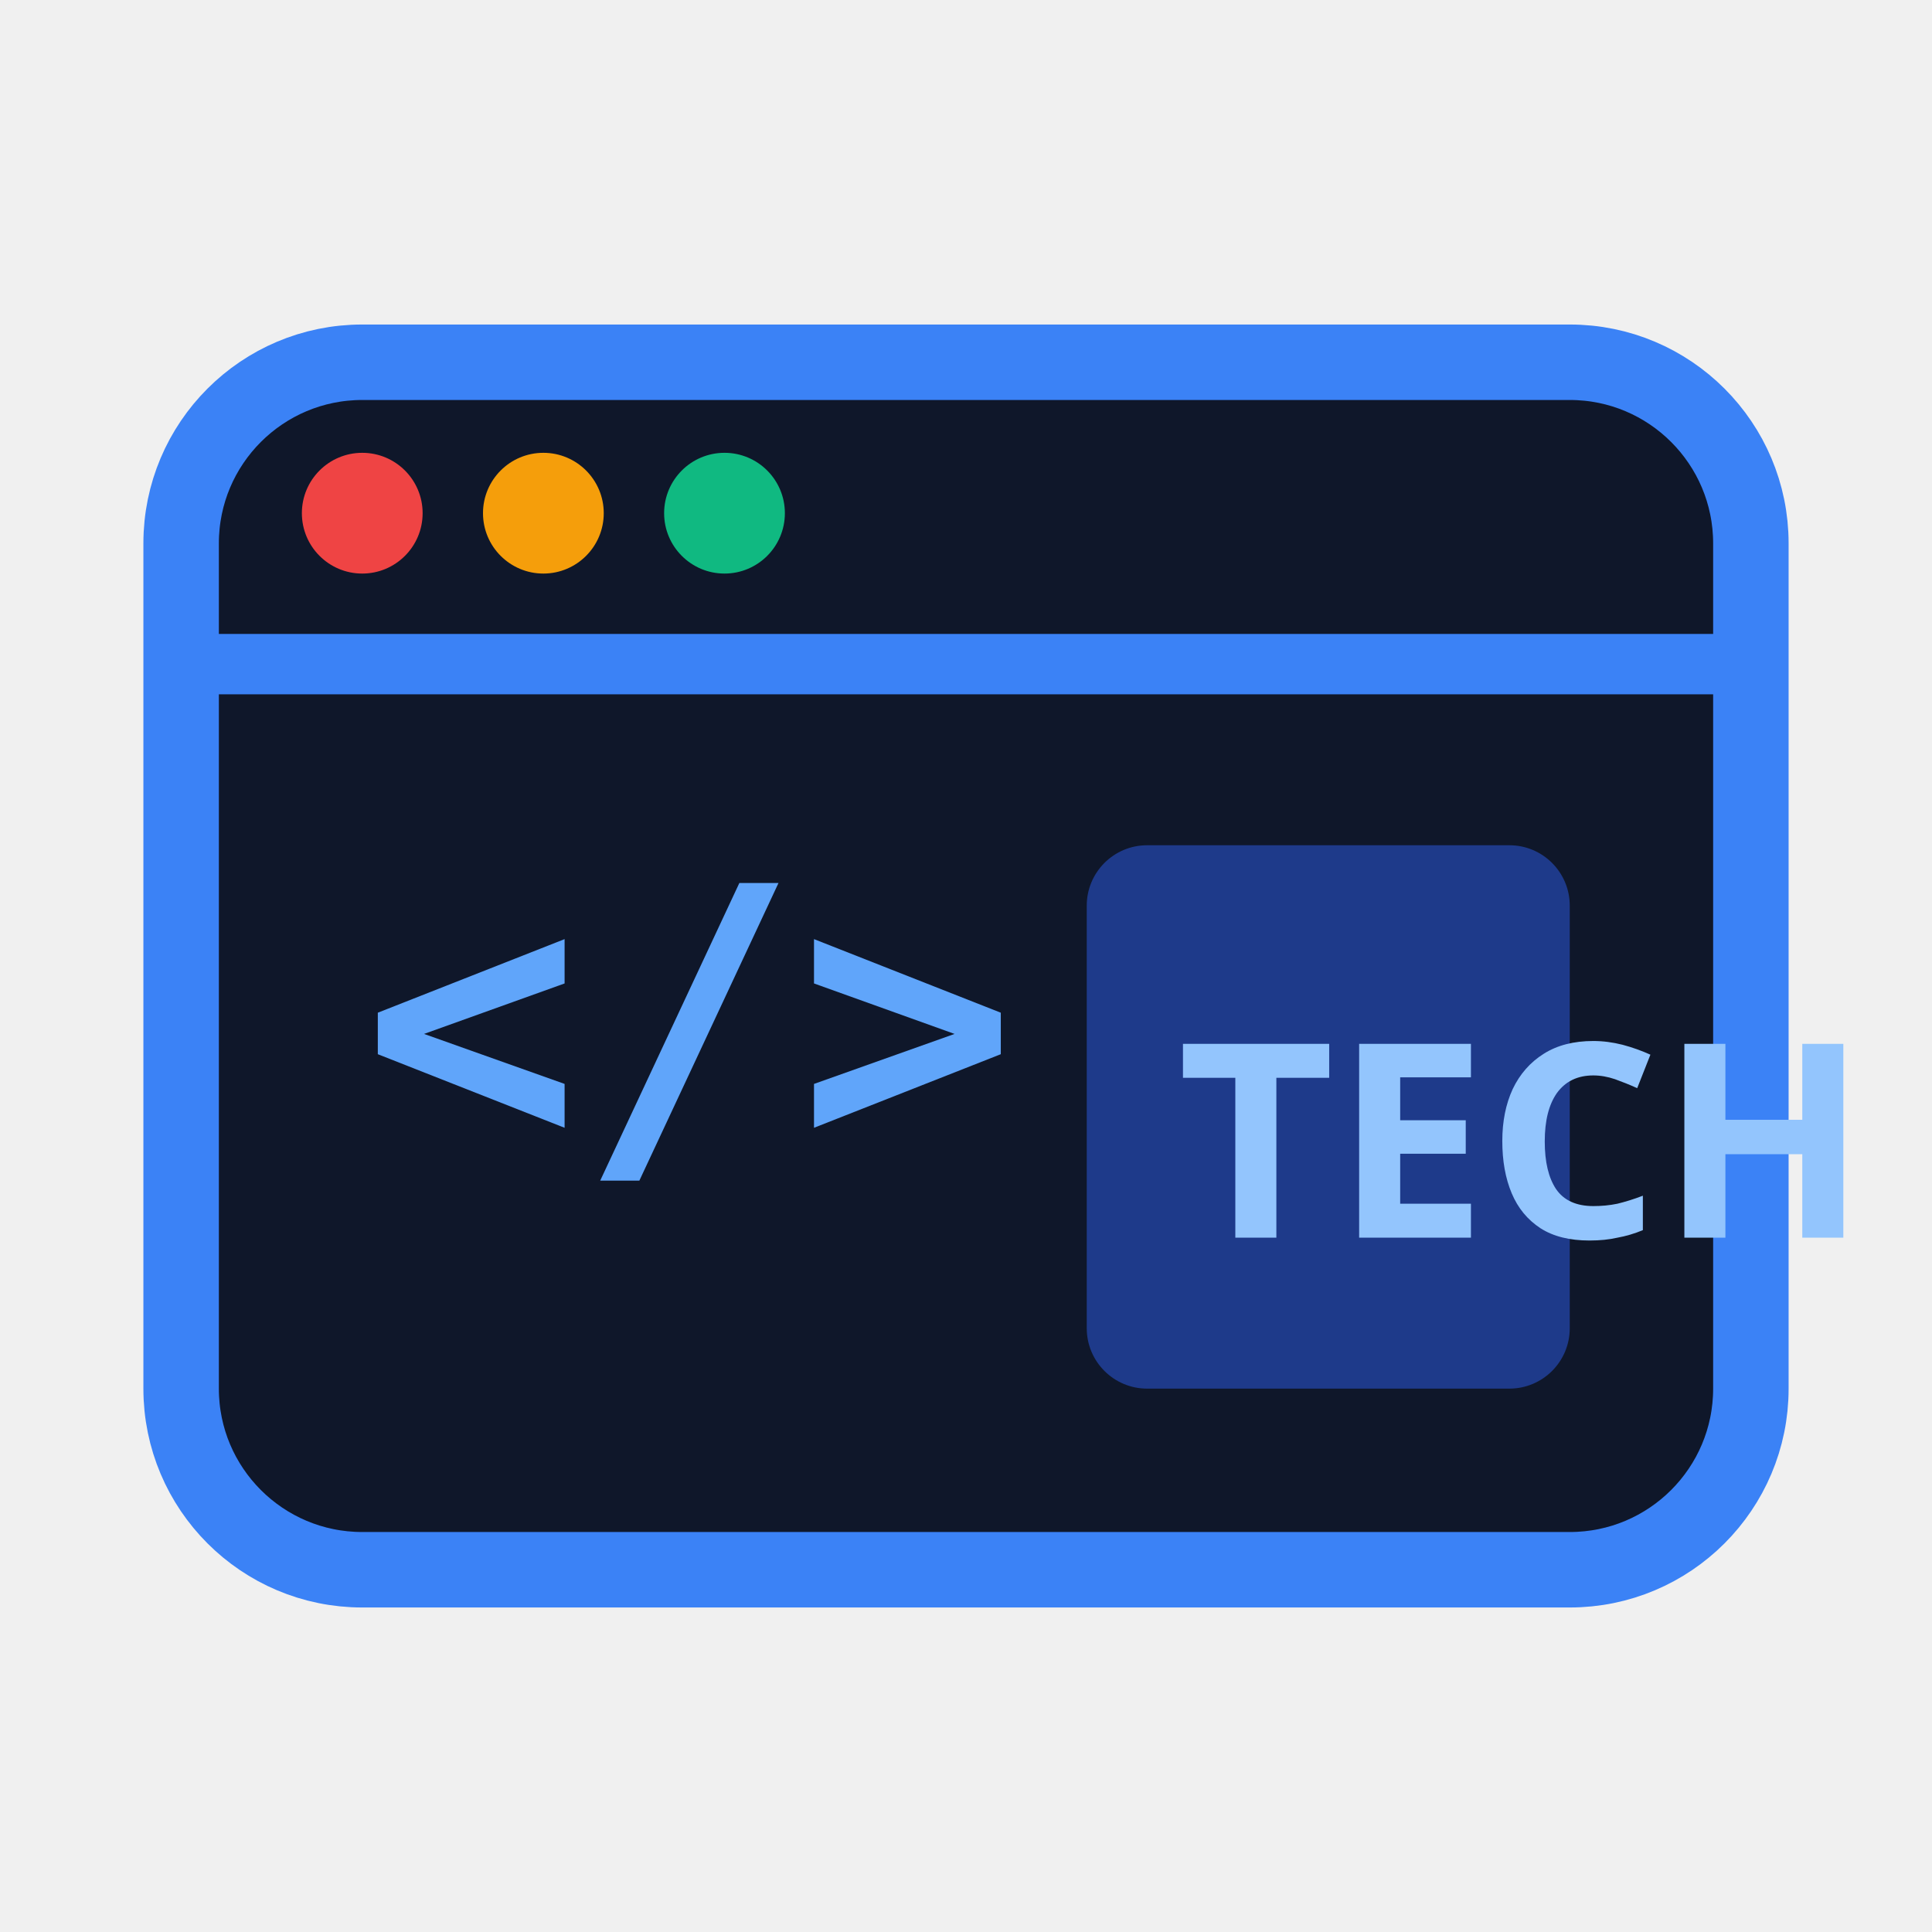
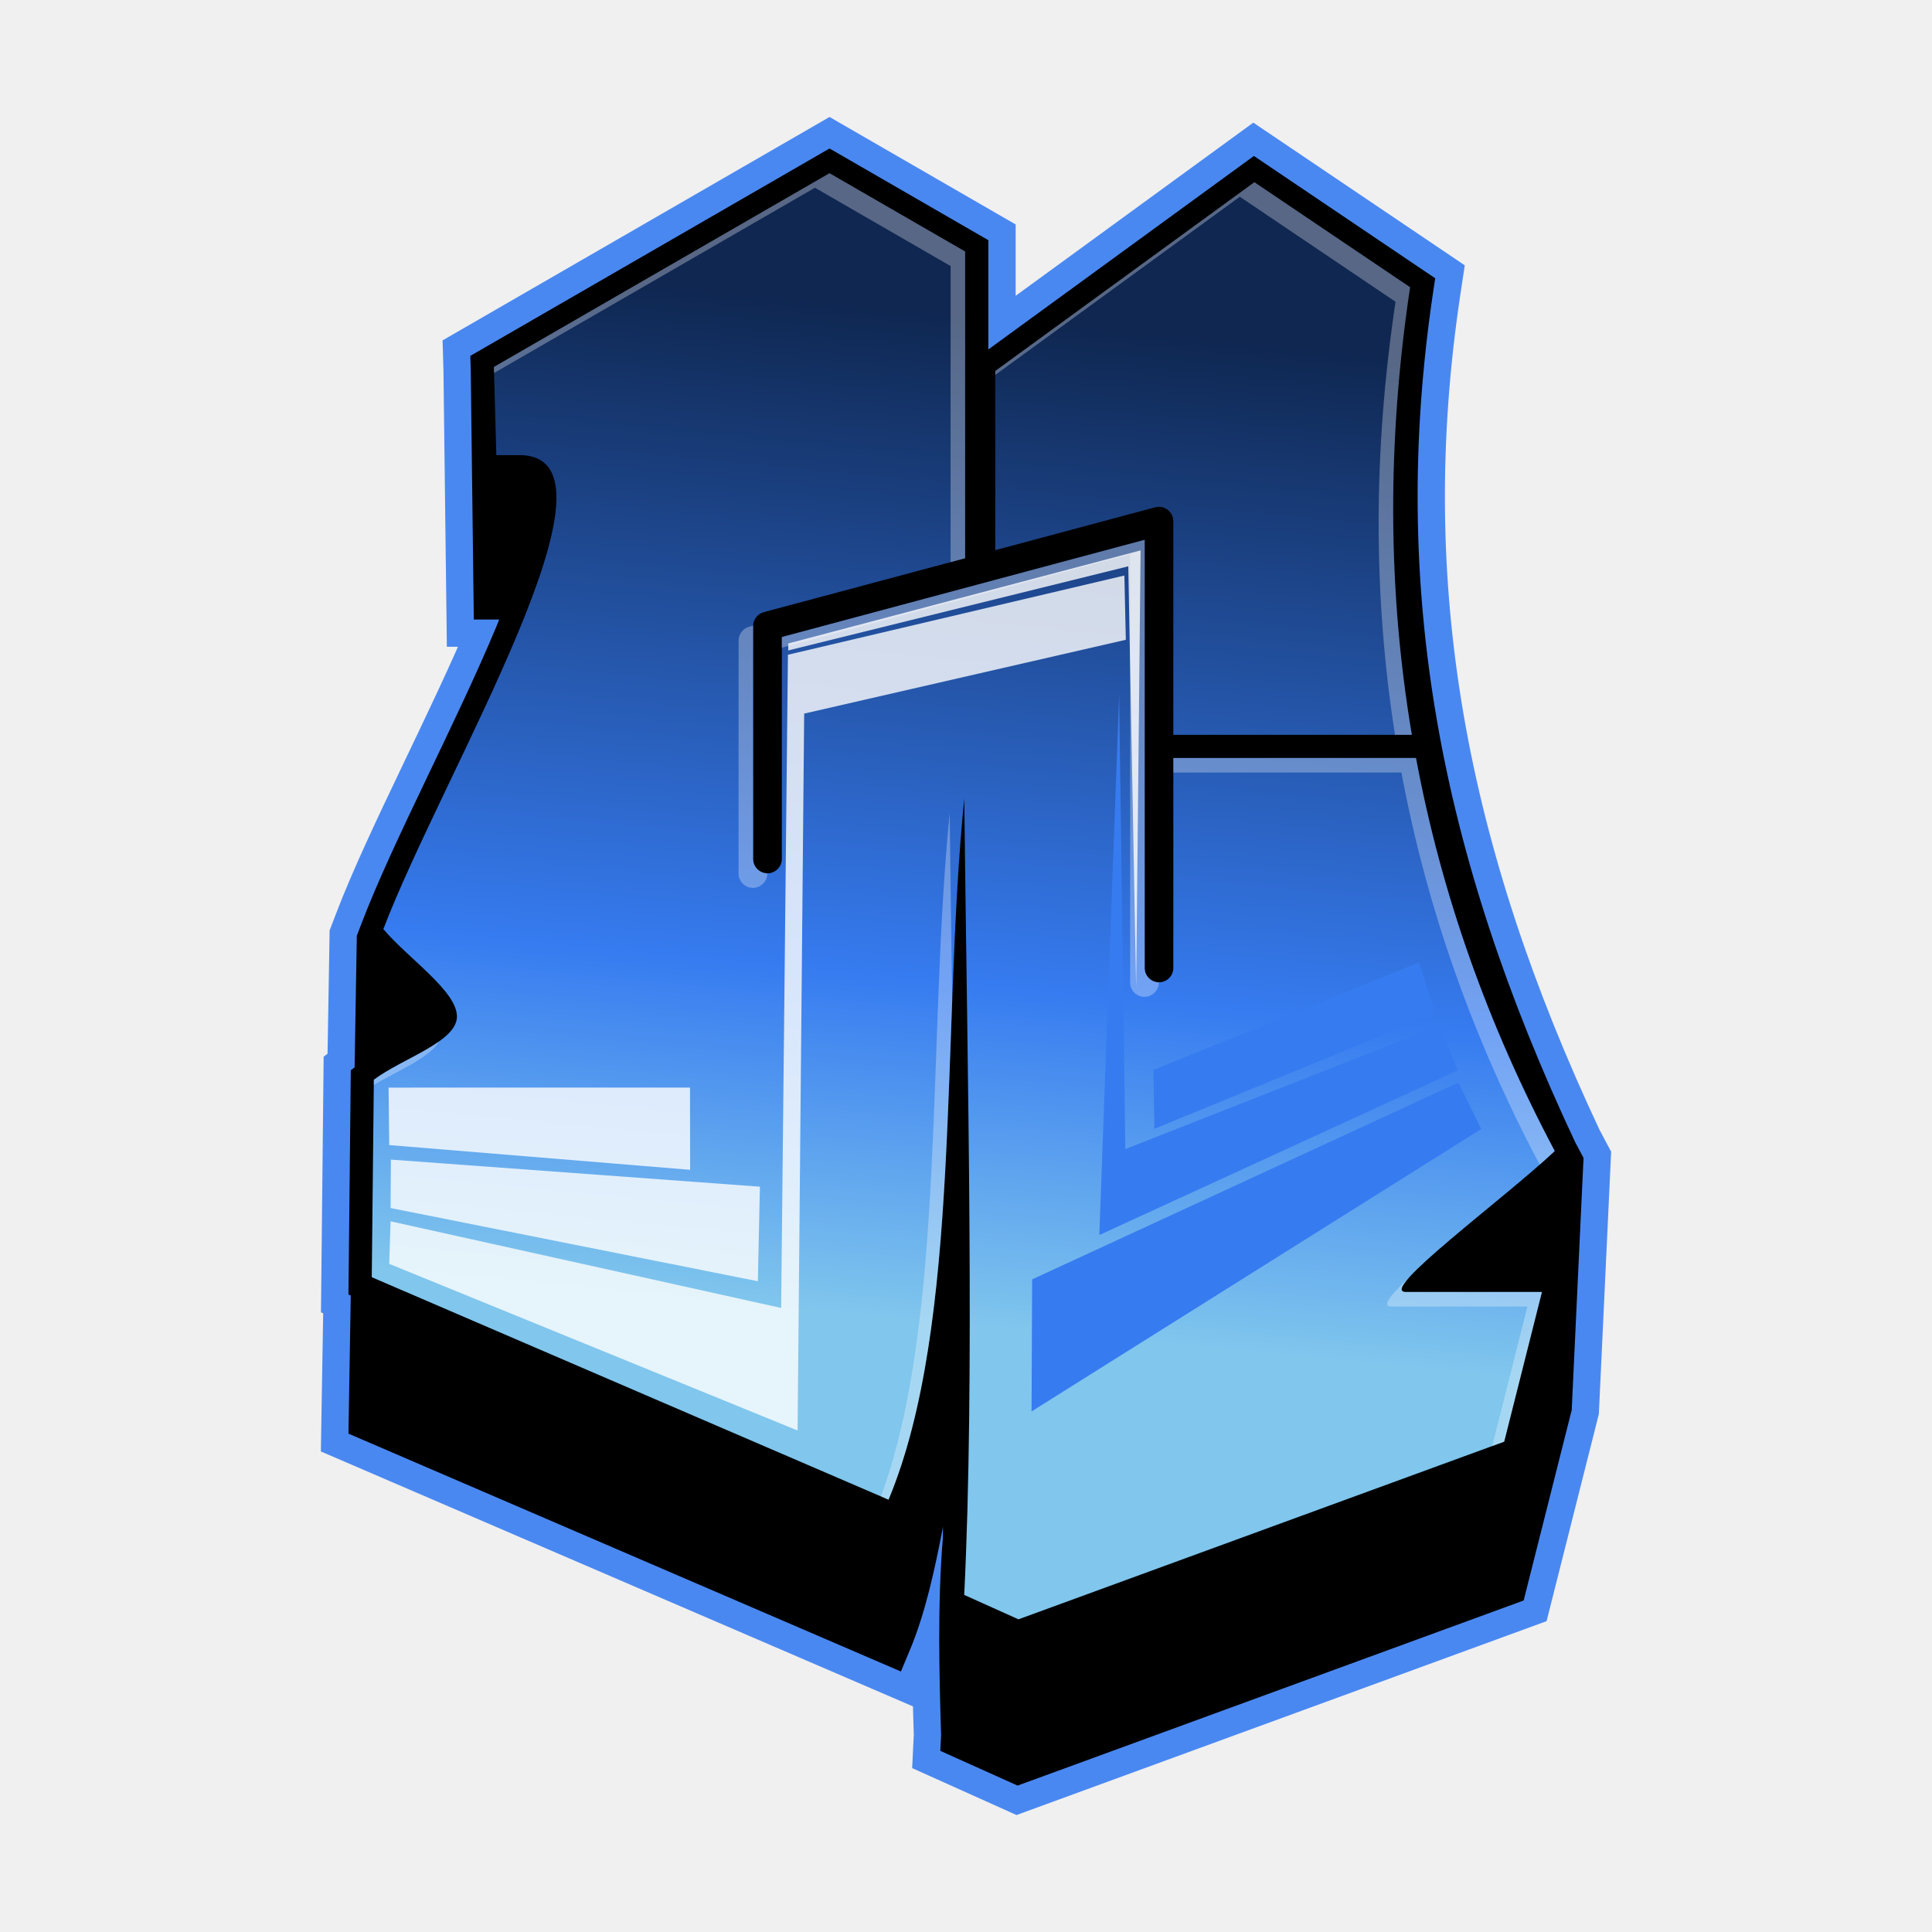
- <svg xmlns="http://www.w3.org/2000/svg" viewBox="0 0 64 64" width="64" height="64">
-   <rect x="6" y="12" width="52" height="40" rx="6" fill="#0f172a" stroke="#3b82f6" stroke-width="2.5" />
-   <line x1="6" y1="22" x2="58" y2="22" stroke="#3b82f6" stroke-width="2" />
-   <circle cx="12" cy="17" r="2" fill="#ef4444" />
-   <circle cx="18" cy="17" r="2" fill="#f59e0b" />
-   <circle cx="24" cy="17" r="2" fill="#10b981" />
-   <text x="12" y="38" font-family="monospace" font-size="12" fill="#60a5fa" font-weight="bold">&lt;/&gt;</text>
-   <rect x="36" y="28" width="16" height="18" rx="2" fill="#1e3a8a" />
-   <text x="39" y="41" font-family="sans-serif" font-size="9" fill="#93c5fd" font-weight="bold">TECH</text>
+ <svg xmlns="http://www.w3.org/2000/svg" version="1.1" viewBox="0 0 512 512">
+   <defs>
+     <linearGradient id="a" x1="44.837" x2="40.672" y1="14.361" y2="57.532" gradientTransform="matrix(6.3741 0 0 6.3741 -2.2152 -11.552)" gradientUnits="userSpaceOnUse">
+       <stop stop-color="#0f2751" offset="0" />
+       <stop stop-color="#367bf0" offset=".66" />
+       <stop stop-color="#80c6ed" offset="1" />
+     </linearGradient>
+   </defs>
+   <g transform="matrix(.96411 0 0 .96411 9.1859 8.9079)">
+     <g>
+       <path d="m218.49 31.575-98.737 57.006 0.112 3.797 0.847 68.671h6.972c-0.249 0.611-0.453 1.176-0.71 1.793-11.104 26.671-28.477 59.098-37.075 81.607l-1.345 3.511-0.61 36.203-1.046 0.797-0.647 61.625 0.635 0.274-0.635 37.971 151.86 65.385 2.49-5.951c4.206-10.073 6.759-21.817 9.076-33.8-0.016 1.039-0.018 2.114-0.038 3.137-1.52 18.192-0.968 38.002-0.486 54.081l-0.212 4.345 21.239 9.549 139.11-50.881 13.209-52.35 3.249-69.306-2.278-4.283c-37.347-79.412-51.118-152.63-39.091-233.53l0.598-3.971-49.835-33.626-72.991 53.184v-30.028z" color="#000000" color-rendering="auto" dominant-baseline="auto" fill="#5cb6e8" image-rendering="auto" shape-rendering="auto" solid-color="#000000" stop-color="#000000" stroke="#4a88f1" stroke-width="15" style="font-feature-settings:normal;font-variant-alternates:normal;font-variant-caps:normal;font-variant-east-asian:normal;font-variant-ligatures:normal;font-variant-numeric:normal;font-variant-position:normal;font-variation-settings:normal;inline-size:0;isolation:auto;mix-blend-mode:normal;shape-margin:0;shape-padding:0;text-decoration-color:#000000;text-decoration-line:none;text-decoration-style:solid;text-indent:0;text-orientation:mixed;text-transform:none;white-space:normal" />
+       <path d="m218.49 31.575-98.737 57.006 0.112 3.797 0.847 68.671h6.972c-0.249 0.611-0.453 1.176-0.71 1.793-11.104 26.671-28.477 59.098-37.075 81.607l-1.345 3.511-0.61 36.203-1.046 0.797-0.647 61.625 0.635 0.274-0.635 37.971 151.86 65.385 2.49-5.951c4.206-10.073 6.759-21.817 9.076-33.8-0.016 1.039-0.018 2.114-0.038 3.137-1.52 18.192-0.968 38.002-0.486 54.081l-0.212 4.345 21.239 9.549 139.11-50.881 13.209-52.35 3.249-69.306-2.278-4.283c-37.347-79.412-51.118-152.63-39.091-233.53l0.598-3.971-49.835-33.626-72.991 53.184v-30.028z" color="#000000" color-rendering="auto" dominant-baseline="auto" image-rendering="auto" shape-rendering="auto" solid-color="#000000" stop-color="#000000" style="font-feature-settings:normal;font-variant-alternates:normal;font-variant-caps:normal;font-variant-east-asian:normal;font-variant-ligatures:normal;font-variant-numeric:normal;font-variant-position:normal;font-variation-settings:normal;inline-size:0;isolation:auto;mix-blend-mode:normal;shape-margin:0;shape-padding:0;text-decoration-color:#000000;text-decoration-line:none;text-decoration-style:solid;text-indent:0;text-orientation:mixed;text-transform:none;white-space:normal" />
+       <path d="m218.48 38.367-92.252 53.262 0.68 24.229h6.293c32.283 0-20.769 86.863-37.357 130.29 6.744 8.01 20.23 17.01 20.23 24.031 0 7.021-15.226 11.589-22.84 17.383l-0.574 54.268 142.05 61.158c20.219-48.429 14.366-127.91 20.812-192.75 0.87 76.945 2.921 159.25-8e-3 218.93l14.91 6.705 133.51-48.83 10.379-41.154h-37.414c-7.942 0 27.288-25.821 40.936-38.732-18.38-34.62-31.156-70.62-38.141-108.05h-66.701v57.742c-3e-3 2.158-1.777 3.917-3.936 3.92-2.158-3e-3 -3.931-1.762-3.934-3.92v-117.72l-99.744 26.729v61.027c-3e-3 2.164-1.783 3.928-3.947 3.922-2.158-3e-3 -3.931-1.764-3.934-3.922v-64.053c3e-3 -1.778 1.207-3.353 2.926-3.809l55.338-14.816v-54.715a0.956 0.956 0 0 1 8e-3 -0.123v-29.479zm116.79 2.473-71.221 51.895v49.25l43.984-11.789c0.364-0.097 0.742-0.135 1.119-0.125 2.12 0.056 3.834 1.815 3.836 3.936v58.736h65.562c-6.633-39.416-6.878-80.406-0.48-123.03z" color="#000000" color-rendering="auto" dominant-baseline="auto" fill="url(#a)" image-rendering="auto" shape-rendering="auto" solid-color="#000000" stop-color="#000000" style="font-feature-settings:normal;font-variant-alternates:normal;font-variant-caps:normal;font-variant-east-asian:normal;font-variant-ligatures:normal;font-variant-numeric:normal;font-variant-position:normal;font-variation-settings:normal;inline-size:0;isolation:auto;mix-blend-mode:normal;shape-margin:0;shape-padding:0;text-decoration-color:#000000;text-decoration-line:none;text-decoration-style:solid;text-indent:0;text-orientation:mixed;text-transform:none;white-space:normal" />
+       <path d="m97.279 289.72 0.186 15.795 82.705 6.8-0.024-22.607z" fill="#fff" opacity=".8" />
+       <path d="m97.917 309.51-0.078 13.309 100.95 20.124 0.566-25.994z" fill="#fff" opacity=".8" />
+       <path d="m97.83 326.47-0.369 11.697 112.25 45.804 1.807-197.06 88.417-20.29-0.399-17.662-92.48 21.776-1.866 179.55z" fill="#fff" opacity=".8" />
+       <path d="m207.14 169.55v-1.914l96.854-25.588-1.224 120.17-2.161-115.79z" fill="#fff" opacity=".8" />
+       <path d="m307.54 284.85 72.999-29.557 4.396 14.06-77.144 31.687z" fill="#367bf0" />
+       <path d="m299.79 306.62 86.466-33.998 4.891 12.365-98.498 45.252 5.45-148.61z" fill="#367bf0" />
+       <path d="m274.18 342.43-0.158 36.294 123.61-77.631-6.265-12.78z" fill="#367bf0" />
+       <path d="m218.48 38.367-92.252 53.262 0.047 1.664 88.205-50.926 37.291 21.529v29.479a0.956 0.956 0 0 0-8e-3 0.123v51.785l4-1.07v-54.715a0.956 0.956 0 0 1 8e-3 -0.123v-29.479zm116.79 2.473-71.221 51.895v1.086l67.221-48.98 42.801 28.871c-6.182 41.187-6.143 80.843-0.15 119.03h4.631c-6.633-39.416-6.878-80.406-0.48-123.03zm-30.15 98.295-99.744 26.729v2.928l95.744-25.656v117.72c3e-3 2.158 1.775 3.917 3.934 3.92 2.158-3e-3 3.933-1.762 3.936-3.92v-0.086c-2.128-0.038-3.866-1.778-3.869-3.914zm-107.62 23.605-1.082 0.289c-1.719 0.456-2.923 2.03-2.926 3.809v64.053c3e-3 2.158 1.775 3.919 3.934 3.922 2.164 6e-3 3.944-1.757 3.947-3.922v-0.084c-2.134-0.032-3.878-1.776-3.881-3.916v-64.053c4e-5 -0.033 7e-3 -0.065 8e-3 -0.098zm115.49 36.375v4h62.701c6.967 37.332 19.699 73.244 38.004 107.78 1.503-1.32 2.927-2.592 4.137-3.736-18.38-34.62-31.156-70.62-38.141-108.05zm-61.471 15.129c-6.234 62.694-0.97 139.08-18.898 187.85l2.086 0.898c14.675-35.15 15.621-86.653 17.498-137.05-0.242-17.294-0.493-34.629-0.686-51.701zm-140.25 62.689c-5.119 3.688-13.141 6.908-18.035 10.633l-0.016 1.4c6.679-3.905 15.4-7.48 18.051-12.033zm266.4 65.135c-4.993 4.644-7.54 7.826-4.768 7.826h37.414l-9.674 38.359 3.295-1.205 10.379-41.154h-37.414c-1.877 0-1.322-1.454 0.768-3.826z" color="#000000" color-rendering="auto" dominant-baseline="auto" fill="#fff" image-rendering="auto" opacity=".3" shape-rendering="auto" solid-color="#000000" stop-color="#000000" style="font-feature-settings:normal;font-variant-alternates:normal;font-variant-caps:normal;font-variant-east-asian:normal;font-variant-ligatures:normal;font-variant-numeric:normal;font-variant-position:normal;font-variation-settings:normal;inline-size:0;isolation:auto;mix-blend-mode:normal;shape-margin:0;shape-padding:0;text-decoration-color:#000000;text-decoration-line:none;text-decoration-style:solid;text-indent:0;text-orientation:mixed;text-transform:none;white-space:normal" />
+     </g>
+   </g>
</svg>
